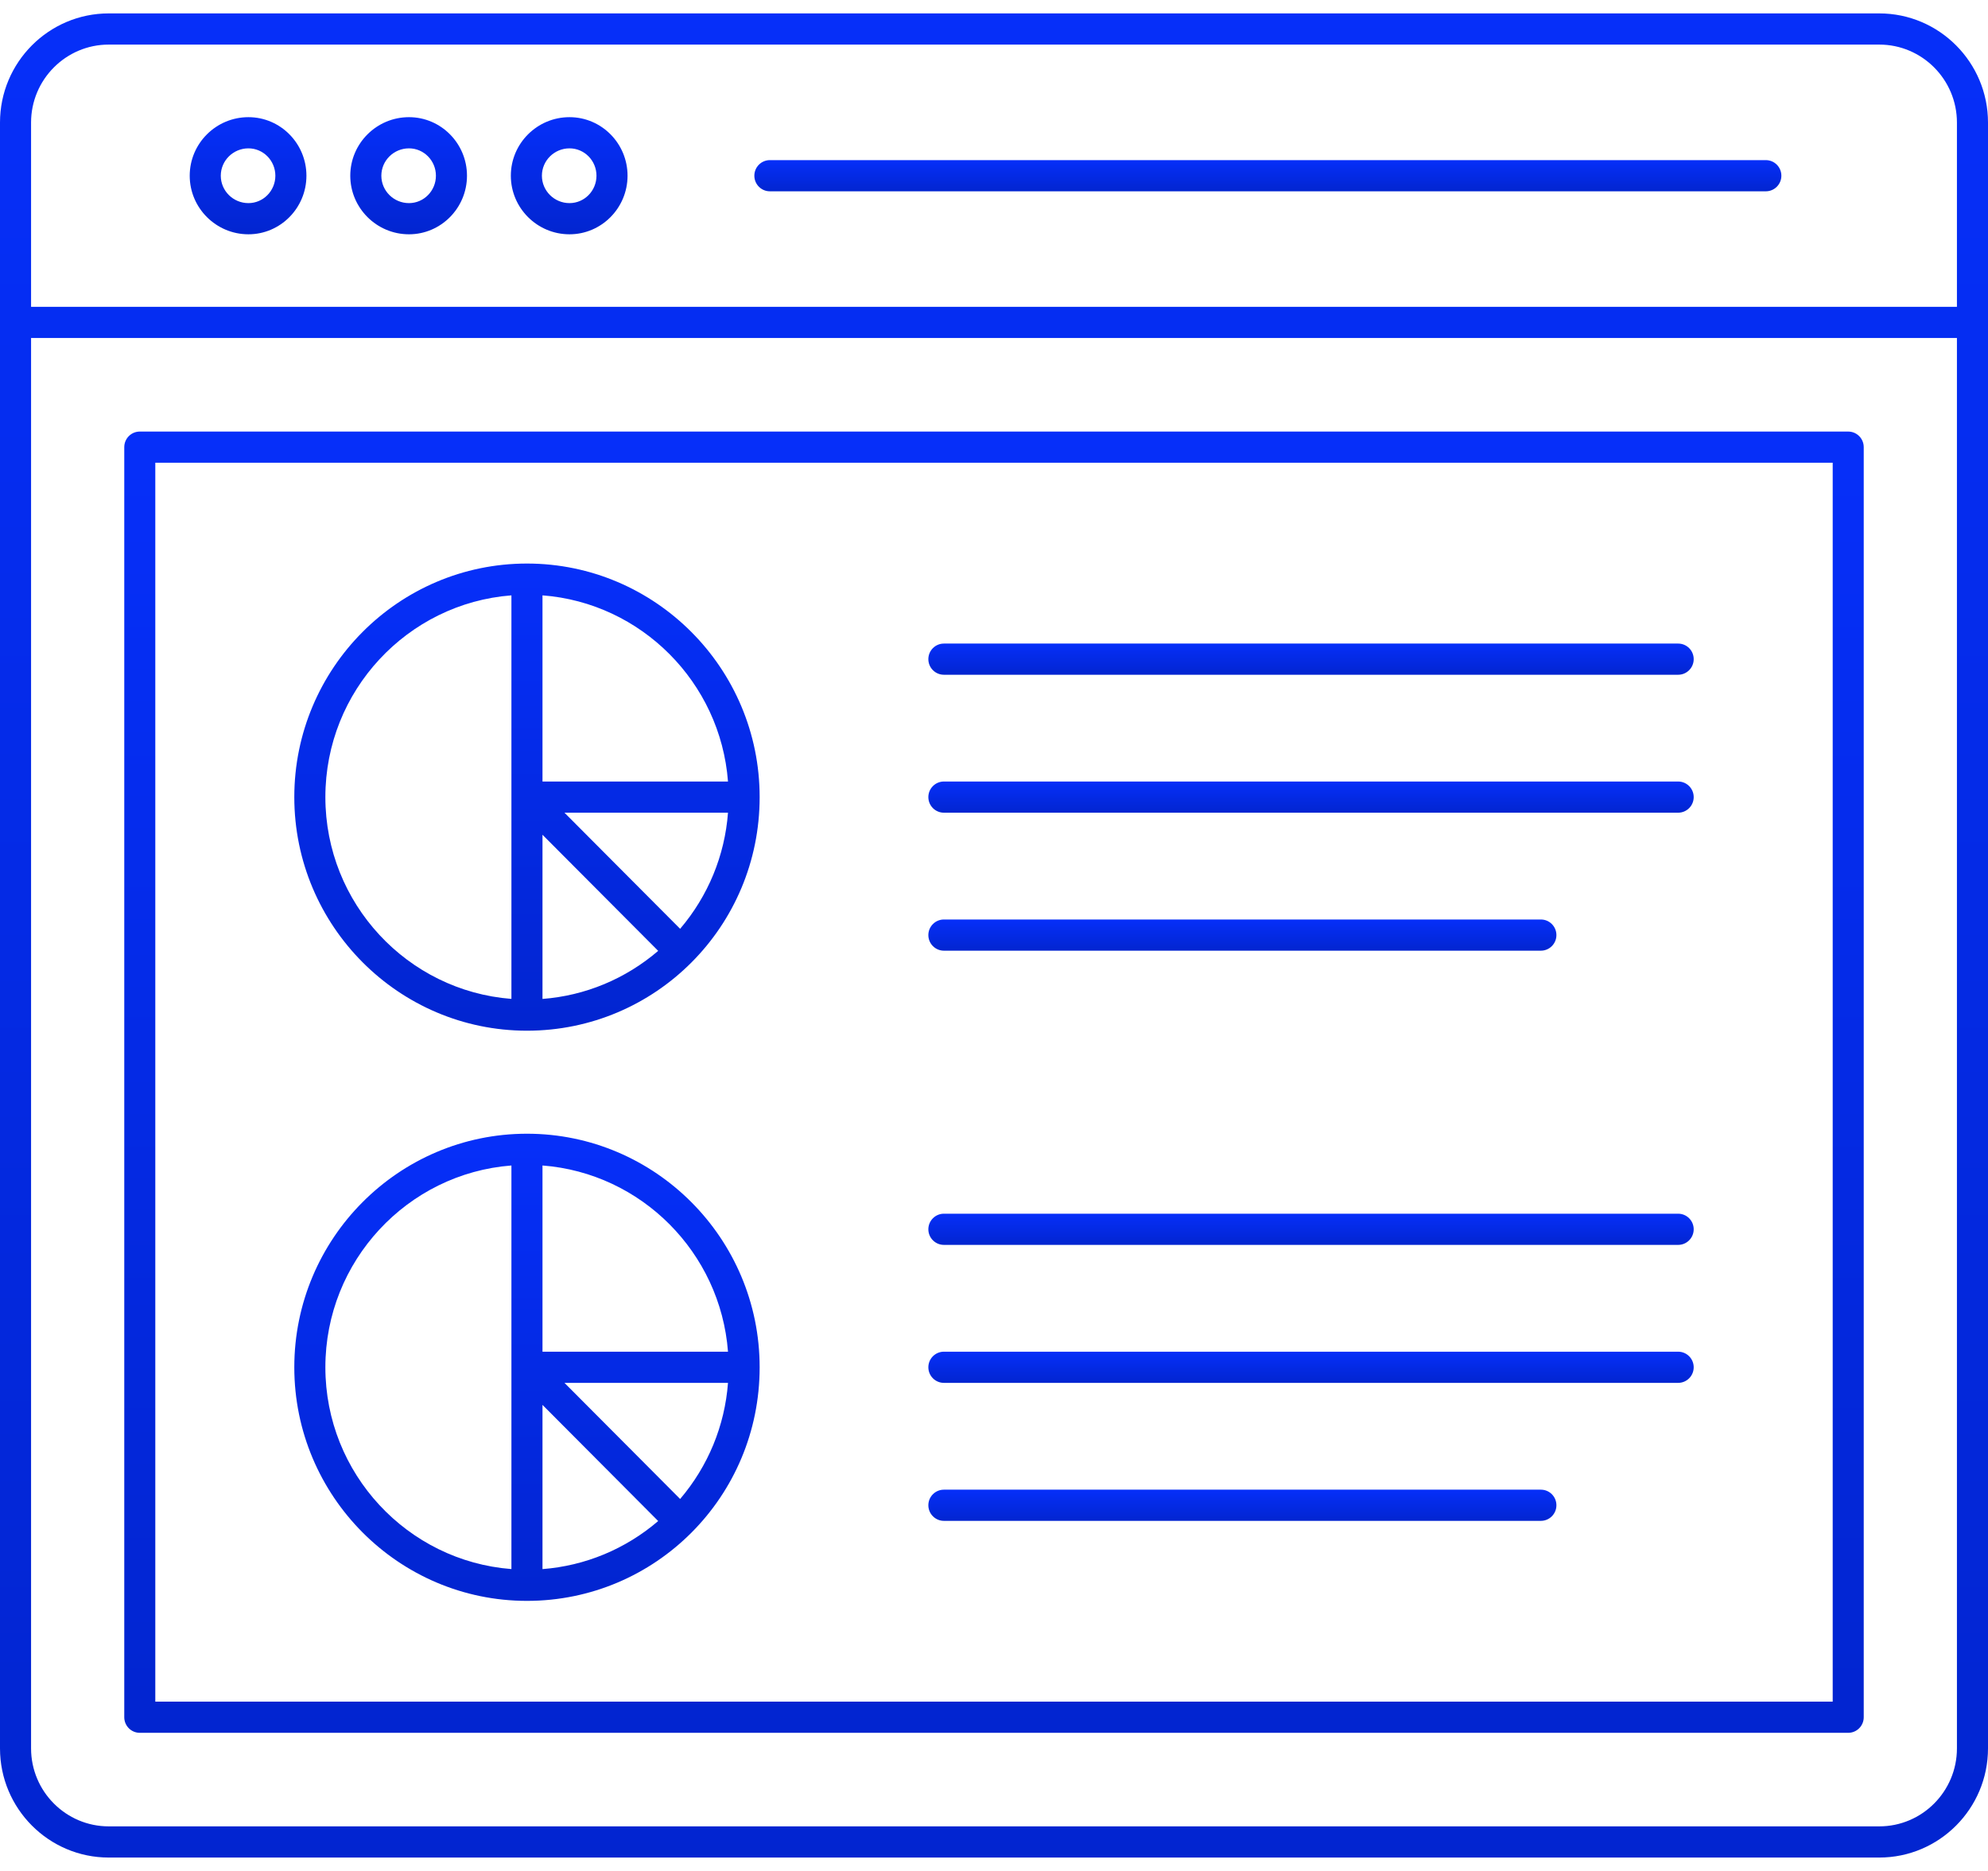
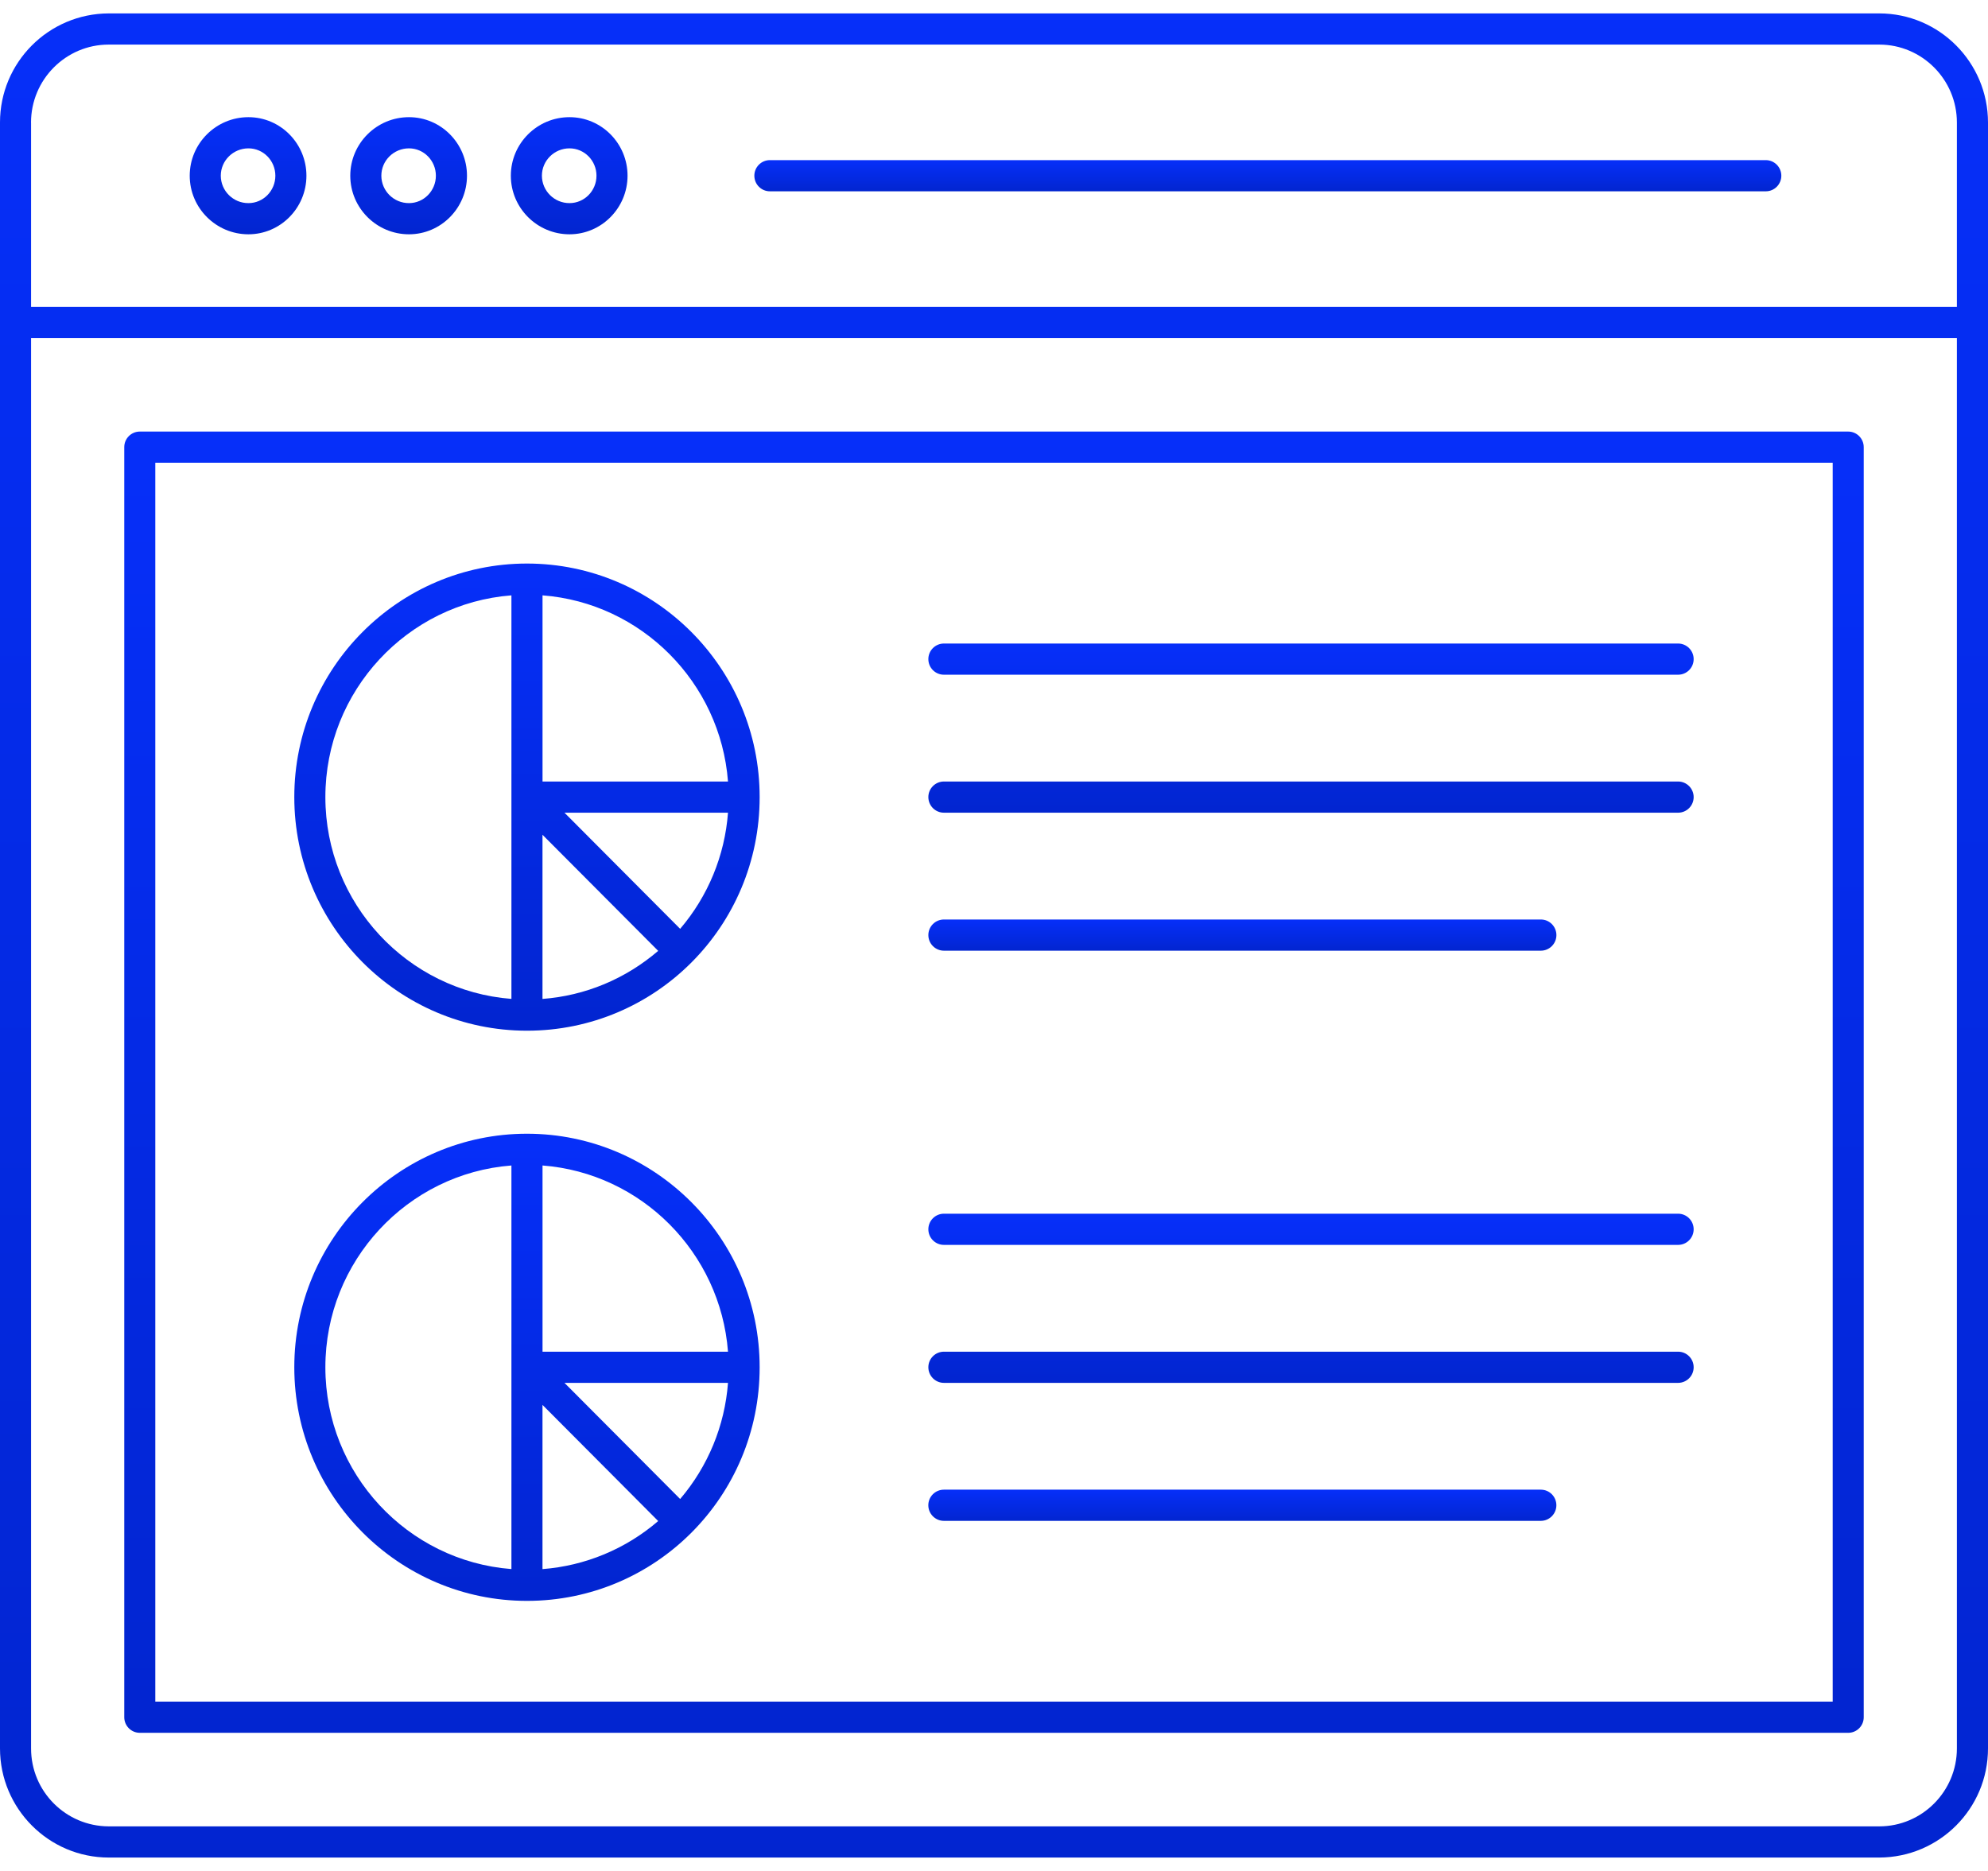
- <svg xmlns="http://www.w3.org/2000/svg" width="51px" height="48px" viewBox="0 0 51 48" version="1.1">
+ <svg xmlns="http://www.w3.org/2000/svg" width="51px" height="48px" viewBox="0 0 51 48">
+   <defs />
  <defs>
-     <linearGradient x1="50%" y1="0%" x2="50%" y2="100%" id="linearGradient-1">
-       <stop stop-color="#062FF9" offset="0%" />
-       <stop stop-color="#0225D0" offset="100%" />
+     <linearGradient id="a" x1="50%" x2="50%" y1="0%" y2="100%">
+       <stop offset="0%" stop-color="#062FF9" />
+       <stop offset="100%" stop-color="#0225D0" />
    </linearGradient>
-     <linearGradient x1="50%" y1="0%" x2="50%" y2="100%" id="linearGradient-2">
-       <stop stop-color="#062FF9" offset="0%" />
-       <stop stop-color="#0225D0" offset="100%" />
+     <linearGradient id="b" x1="50%" x2="50%" y1="0%" y2="100%">
+       <stop offset="0%" stop-color="#062FF9" />
+       <stop offset="100%" stop-color="#0225D0" />
    </linearGradient>
-     <linearGradient x1="50%" y1="0%" x2="50%" y2="100%" id="linearGradient-3">
-       <stop stop-color="#062FF9" offset="0%" />
-       <stop stop-color="#0225D0" offset="100%" />
+     <linearGradient id="c" x1="50%" x2="50%" y1="0%" y2="100%">
+       <stop offset="0%" stop-color="#062FF9" />
+       <stop offset="100%" stop-color="#0225D0" />
    </linearGradient>
-     <linearGradient x1="50%" y1="0%" x2="50%" y2="100%" id="linearGradient-4">
-       <stop stop-color="#062FF9" offset="0%" />
-       <stop stop-color="#0225D0" offset="100%" />
+     <linearGradient id="d" x1="50%" x2="50%" y1="0%" y2="100%">
+       <stop offset="0%" stop-color="#062FF9" />
+       <stop offset="100%" stop-color="#0225D0" />
    </linearGradient>
-     <linearGradient x1="50%" y1="0%" x2="50%" y2="100%" id="linearGradient-5">
-       <stop stop-color="#062FF9" offset="0%" />
-       <stop stop-color="#0225D0" offset="100%" />
+     <linearGradient id="e" x1="50%" x2="50%" y1="0%" y2="100%">
+       <stop offset="0%" stop-color="#062FF9" />
+       <stop offset="100%" stop-color="#0225D0" />
    </linearGradient>
-     <linearGradient x1="50%" y1="0%" x2="50%" y2="100%" id="linearGradient-6">
-       <stop stop-color="#062FF9" offset="0%" />
-       <stop stop-color="#0225D0" offset="100%" />
+     <linearGradient id="f" x1="50%" x2="50%" y1="0%" y2="100%">
+       <stop offset="0%" stop-color="#062FF9" />
+       <stop offset="100%" stop-color="#0225D0" />
    </linearGradient>
-     <linearGradient x1="50%" y1="0%" x2="50%" y2="100%" id="linearGradient-7">
-       <stop stop-color="#062FF9" offset="0%" />
-       <stop stop-color="#0225D0" offset="100%" />
+     <linearGradient id="g" x1="50%" x2="50%" y1="0%" y2="100%">
+       <stop offset="0%" stop-color="#062FF9" />
+       <stop offset="100%" stop-color="#0225D0" />
    </linearGradient>
-     <linearGradient x1="50%" y1="0%" x2="50%" y2="100%" id="linearGradient-8">
-       <stop stop-color="#062FF9" offset="0%" />
-       <stop stop-color="#0225D0" offset="100%" />
+     <linearGradient id="h" x1="50%" x2="50%" y1="0%" y2="100%">
+       <stop offset="0%" stop-color="#062FF9" />
+       <stop offset="100%" stop-color="#0225D0" />
    </linearGradient>
-     <linearGradient x1="50%" y1="0%" x2="50%" y2="100%" id="linearGradient-9">
-       <stop stop-color="#062FF9" offset="0%" />
-       <stop stop-color="#0225D0" offset="100%" />
+     <linearGradient id="i" x1="50%" x2="50%" y1="0%" y2="100%">
+       <stop offset="0%" stop-color="#062FF9" />
+       <stop offset="100%" stop-color="#0225D0" />
    </linearGradient>
  </defs>
-   <g id="Mobile---375px" stroke="none" stroke-width="1" fill="none" fill-rule="evenodd">
-     <g id="Mobile-1---375px" transform="translate(-162, -636)" fill-rule="nonzero">
-       <g id="Group-9" transform="translate(136, 608)">
-         <g id="noun_web-analytics_3060759" transform="translate(26, 28)">
-           <g id="Group">
-             <path d="M3.586,44.456 L47.414,44.456 C47.634,44.456 47.812,44.277 47.812,44.056 L47.812,11.472 C47.812,11.251 47.634,11.072 47.414,11.072 L3.586,11.072 C3.366,11.072 3.188,11.251 3.188,11.472 L3.188,44.056 C3.188,44.277 3.366,44.456 3.586,44.456 Z M3.984,11.872 L47.016,11.872 L47.016,43.656 L3.984,43.656 L3.984,11.872 Z" id="Shape" fill="url(#linearGradient-1)" />
-             <path d="M2.789,47.656 L48.211,47.656 C49.749,47.656 51,46.4 51,44.856 C51,35.207 51,11.803 51,3.144 C51,1.6 49.749,0.344 48.211,0.344 L2.789,0.344 C1.251,0.344 0,1.6 0,3.144 C0,11.886 0,35.274 0,44.856 C0,46.4 1.251,47.656 2.789,47.656 Z M0.797,3.144 C0.797,2.041 1.691,1.144 2.789,1.144 L48.211,1.144 C49.309,1.144 50.203,2.041 50.203,3.144 L50.203,7.872 L0.797,7.872 L0.797,3.144 Z M0.797,8.672 L50.203,8.672 L50.203,44.856 C50.203,45.959 49.309,46.856 48.211,46.856 L2.789,46.856 C1.691,46.856 0.797,45.959 0.797,44.856 L0.797,8.672 Z" id="Shape" fill="url(#linearGradient-2)" />
-             <path d="M6.373,3.006 C5.543,3.006 4.867,3.68 4.867,4.508 C4.867,5.336 5.543,6.011 6.373,6.011 C7.194,6.011 7.861,5.336 7.861,4.508 C7.861,3.68 7.194,3.006 6.373,3.006 Z M6.373,5.211 C5.982,5.211 5.664,4.896 5.664,4.508 C5.664,4.121 5.982,3.806 6.373,3.806 C6.754,3.806 7.064,4.121 7.064,4.508 C7.064,4.896 6.754,5.211 6.373,5.211 Z" id="Shape" fill="url(#linearGradient-3)" />
-             <path d="M10.492,3.006 C9.662,3.006 8.986,3.68 8.986,4.508 C8.986,5.336 9.662,6.011 10.492,6.011 C11.312,6.011 11.98,5.336 11.98,4.508 C11.98,3.68 11.312,3.006 10.492,3.006 Z M10.492,5.211 C10.101,5.211 9.783,4.896 9.783,4.508 C9.783,4.121 10.101,3.806 10.492,3.806 C10.873,3.806 11.183,4.121 11.183,4.508 C11.183,4.896 10.873,5.211 10.492,5.211 Z" id="Shape" fill="url(#linearGradient-4)" />
-             <path d="M14.61,3.006 C13.78,3.006 13.105,3.68 13.105,4.508 C13.105,5.336 13.78,6.011 14.61,6.011 C15.431,6.011 16.099,5.336 16.099,4.508 C16.099,3.68 15.431,3.006 14.61,3.006 Z M14.61,5.211 C14.22,5.211 13.902,4.896 13.902,4.508 C13.902,4.121 14.22,3.806 14.61,3.806 C14.992,3.806 15.302,4.121 15.302,4.508 C15.302,4.896 14.992,5.211 14.61,5.211 Z" id="Shape" fill="url(#linearGradient-3)" />
-             <path d="M45.3,4.108 L19.751,4.108 C19.53,4.108 19.352,4.287 19.352,4.508 C19.352,4.729 19.53,4.908 19.751,4.908 L45.3,4.908 C45.521,4.908 45.699,4.729 45.699,4.508 C45.699,4.287 45.521,4.108 45.3,4.108 Z" id="Path" fill="url(#linearGradient-5)" />
-             <path d="M13.519,14.458 C10.227,14.458 7.55,17.146 7.55,20.45 C7.55,23.754 10.227,26.443 13.519,26.443 C16.812,26.443 19.488,23.773 19.488,20.45 C19.488,17.146 16.81,14.458 13.519,14.458 Z M8.347,20.45 C8.347,17.722 10.454,15.479 13.12,15.274 L13.12,20.45 L13.12,25.627 C10.454,25.422 8.347,23.179 8.347,20.45 Z M13.917,21.416 C14.001,21.5 17.081,24.592 16.885,24.395 C16.045,25.115 15.014,25.544 13.917,25.628 L13.917,21.416 Z M17.448,23.829 C17.343,23.724 14.401,20.77 14.481,20.85 L18.676,20.85 C18.593,21.951 18.166,22.986 17.448,23.829 Z M13.917,20.05 L13.917,15.274 C16.452,15.468 18.482,17.506 18.676,20.05 L13.917,20.05 Z" id="Shape" fill="url(#linearGradient-6)" />
-             <path d="M43.051,16.511 L24.215,16.511 C23.995,16.511 23.816,16.689 23.816,16.911 C23.816,17.132 23.995,17.311 24.215,17.311 L43.051,17.311 C43.271,17.311 43.45,17.132 43.45,16.911 C43.45,16.689 43.271,16.511 43.051,16.511 Z" id="Path" fill="url(#linearGradient-7)" />
-             <path d="M43.051,20.05 L24.215,20.05 C23.995,20.05 23.816,20.229 23.816,20.45 C23.816,20.671 23.995,20.85 24.215,20.85 L43.051,20.85 C43.271,20.85 43.45,20.671 43.45,20.45 C43.45,20.229 43.271,20.05 43.051,20.05 Z" id="Path" fill="url(#linearGradient-7)" />
-             <path d="M24.215,24.39 L39.529,24.39 C39.75,24.39 39.928,24.211 39.928,23.99 C39.928,23.769 39.75,23.59 39.529,23.59 L24.215,23.59 C23.995,23.59 23.816,23.769 23.816,23.99 C23.816,24.211 23.995,24.39 24.215,24.39 Z" id="Path" fill="url(#linearGradient-8)" />
-             <path d="M13.519,29.086 C10.227,29.086 7.55,31.774 7.55,35.078 C7.55,38.382 10.227,41.071 13.519,41.071 C16.814,41.071 19.488,38.399 19.488,35.078 C19.488,31.774 16.81,29.086 13.519,29.086 Z M8.347,35.078 C8.347,32.35 10.454,30.106 13.12,29.901 L13.12,35.078 L13.12,40.255 C10.454,40.05 8.347,37.807 8.347,35.078 Z M13.917,40.256 L13.917,36.043 L15.991,38.125 L16.885,39.023 C16.045,39.743 15.013,40.171 13.917,40.256 Z M17.448,38.457 L16.554,37.559 L14.481,35.478 L18.676,35.478 C18.593,36.579 18.166,37.614 17.448,38.457 Z M13.917,34.678 L13.917,29.901 C16.452,30.096 18.482,32.133 18.676,34.678 L13.917,34.678 Z" id="Shape" fill="url(#linearGradient-9)" />
-             <path d="M43.051,31.138 L24.215,31.138 C23.995,31.138 23.816,31.317 23.816,31.538 C23.816,31.759 23.995,31.938 24.215,31.938 L43.051,31.938 C43.271,31.938 43.45,31.759 43.45,31.538 C43.45,31.317 43.271,31.138 43.051,31.138 Z" id="Path" fill="url(#linearGradient-7)" />
-             <path d="M43.051,34.678 L24.215,34.678 C23.995,34.678 23.816,34.857 23.816,35.078 C23.816,35.299 23.995,35.478 24.215,35.478 L43.051,35.478 C43.271,35.478 43.45,35.299 43.45,35.078 C43.45,34.857 43.271,34.678 43.051,34.678 Z" id="Path" fill="url(#linearGradient-7)" />
-             <path d="M39.529,38.218 L24.215,38.218 C23.995,38.218 23.816,38.396 23.816,38.618 C23.816,38.839 23.995,39.018 24.215,39.018 L39.529,39.018 C39.75,39.018 39.928,38.839 39.928,38.618 C39.928,38.396 39.75,38.218 39.529,38.218 Z" id="Path" fill="url(#linearGradient-8)" />
-           </g>
-         </g>
-       </g>
-     </g>
+   <g fill="none" fill-rule="nonzero">
+     <path fill="url(#a)" d="M3.586 44.456h43.828c.22 0 .398-.179.398-.4V11.472c0-.22-.178-.4-.398-.4H3.586a.399.399 0 00-.398.4v32.584c0 .22.178.4.398.4zm.398-32.584h43.032v31.784H3.984V11.872z" />
+     <path fill="url(#b)" d="M2.79 47.656h45.42a2.798 2.798 0 002.79-2.8V3.144c0-1.544-1.251-2.8-2.79-2.8H2.79A2.798 2.798 0 000 3.144v41.712c0 1.544 1.251 2.8 2.79 2.8zM.796 3.144c0-1.103.894-2 1.992-2h45.422c1.098 0 1.992.897 1.992 2v4.728H.797V3.144zm0 5.528h49.406v36.184c0 1.103-.894 2-1.992 2H2.789a1.998 1.998 0 01-1.992-2V8.672z" />
+     <path fill="url(#c)" d="M6.373 3.006c-.83 0-1.506.674-1.506 1.502s.676 1.503 1.506 1.503c.82 0 1.488-.675 1.488-1.503 0-.828-.667-1.502-1.488-1.502zm0 2.205a.706.706 0 01-.709-.703c0-.387.318-.702.71-.702.38 0 .69.315.69.702 0 .388-.31.703-.69.703z" />
+     <path fill="url(#d)" d="M10.492 3.006c-.83 0-1.506.674-1.506 1.502s.676 1.503 1.506 1.503c.82 0 1.488-.675 1.488-1.503 0-.828-.668-1.502-1.488-1.502zm0 2.205a.706.706 0 01-.709-.703c0-.387.318-.702.709-.702.38 0 .69.315.69.702 0 .388-.31.703-.69.703z" />
+     <path fill="url(#c)" d="M14.61 3.006c-.83 0-1.505.674-1.505 1.502s.675 1.503 1.505 1.503c.82 0 1.489-.675 1.489-1.503 0-.828-.668-1.502-1.489-1.502zm0 2.205a.706.706 0 01-.708-.703c0-.387.318-.702.708-.702.382 0 .692.315.692.702 0 .388-.31.703-.692.703z" />
+     <path fill="url(#e)" d="M45.3 4.108H19.75a.399.399 0 00-.398.4c0 .221.178.4.399.4H45.3c.22 0 .398-.179.398-.4 0-.22-.178-.4-.399-.4z" />
+     <path fill="url(#f)" d="M13.519 14.458c-3.292 0-5.969 2.688-5.969 5.992s2.677 5.993 5.969 5.993c3.293 0 5.969-2.67 5.969-5.993 0-3.304-2.678-5.992-5.97-5.992zM8.347 20.45c0-2.728 2.107-4.971 4.773-5.176v10.353c-2.666-.205-4.773-2.448-4.773-5.177zm5.57.966l2.968 2.979c-.84.72-1.87 1.15-2.968 1.233v-4.212zm3.531 2.413l-2.967-2.979h4.195a5.18 5.18 0 01-1.228 2.98zm-3.53-3.779v-4.776c2.534.194 4.564 2.232 4.758 4.776h-4.759z" />
+     <path fill="url(#g)" d="M43.051 16.51H24.215a.399.399 0 00-.399.4c0 .222.179.4.399.4H43.05c.22 0 .399-.178.399-.4 0-.22-.179-.4-.399-.4zM43.051 20.05H24.215a.399.399 0 00-.399.4c0 .221.179.4.399.4H43.05c.22 0 .399-.179.399-.4 0-.22-.179-.4-.399-.4z" />
+     <path fill="url(#h)" d="M24.215 24.39h15.314c.22 0 .399-.179.399-.4 0-.22-.178-.4-.399-.4H24.215a.399.399 0 00-.399.4c0 .221.179.4.399.4z" />
+     <path fill="url(#i)" d="M13.519 29.086c-3.292 0-5.969 2.688-5.969 5.992s2.677 5.993 5.969 5.993c3.295 0 5.969-2.672 5.969-5.993 0-3.304-2.678-5.992-5.97-5.992zm-5.172 5.992c0-2.728 2.107-4.972 4.773-5.177v10.354c-2.666-.205-4.773-2.448-4.773-5.177zm5.57 5.178v-4.213l2.074 2.082.894.898a5.151 5.151 0 01-2.968 1.233zm3.531-1.799l-.894-.898-2.073-2.081h4.195a5.185 5.185 0 01-1.228 2.98zm-3.53-3.78v-4.776c2.534.195 4.564 2.232 4.758 4.777h-4.759z" />
+     <path fill="url(#g)" d="M43.051 31.138H24.215a.399.399 0 00-.399.4c0 .221.179.4.399.4H43.05c.22 0 .399-.179.399-.4 0-.221-.179-.4-.399-.4zM43.051 34.678H24.215a.399.399 0 00-.399.4c0 .22.179.4.399.4H43.05c.22 0 .399-.18.399-.4 0-.221-.179-.4-.399-.4z" />
+     <path fill="url(#h)" d="M39.53 38.218H24.214a.399.399 0 00-.399.4c0 .22.179.4.399.4h15.314c.22 0 .399-.18.399-.4 0-.222-.178-.4-.399-.4z" />
  </g>
</svg>
